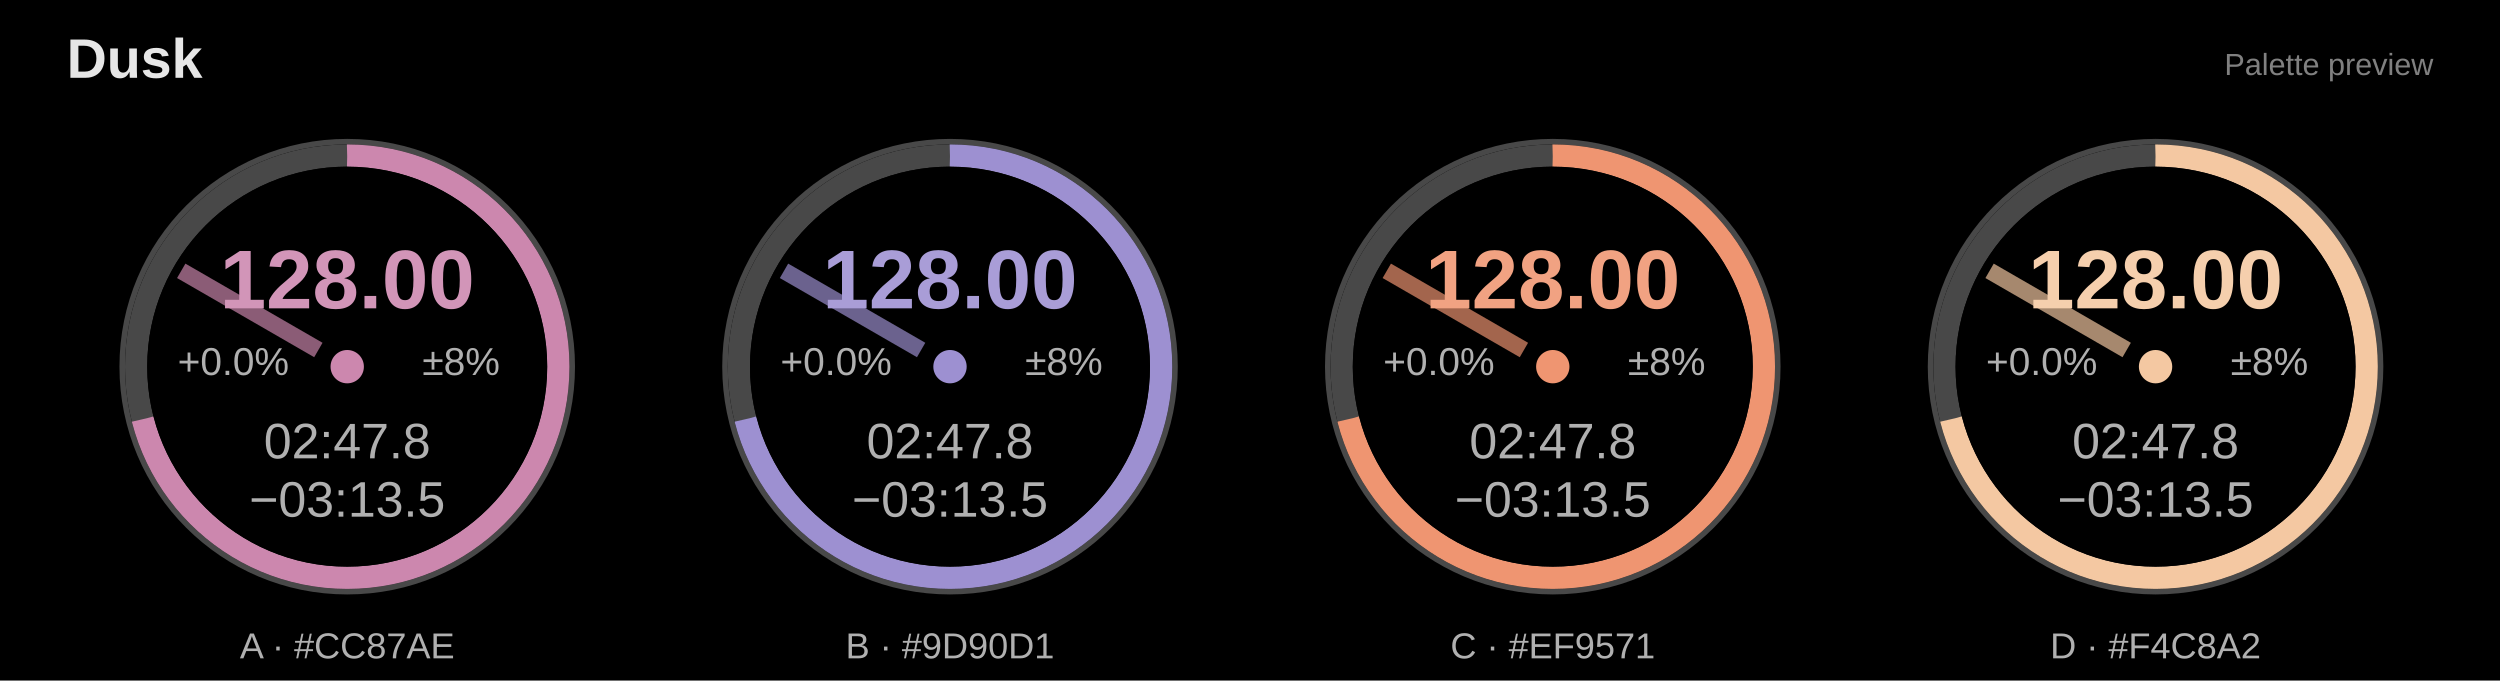
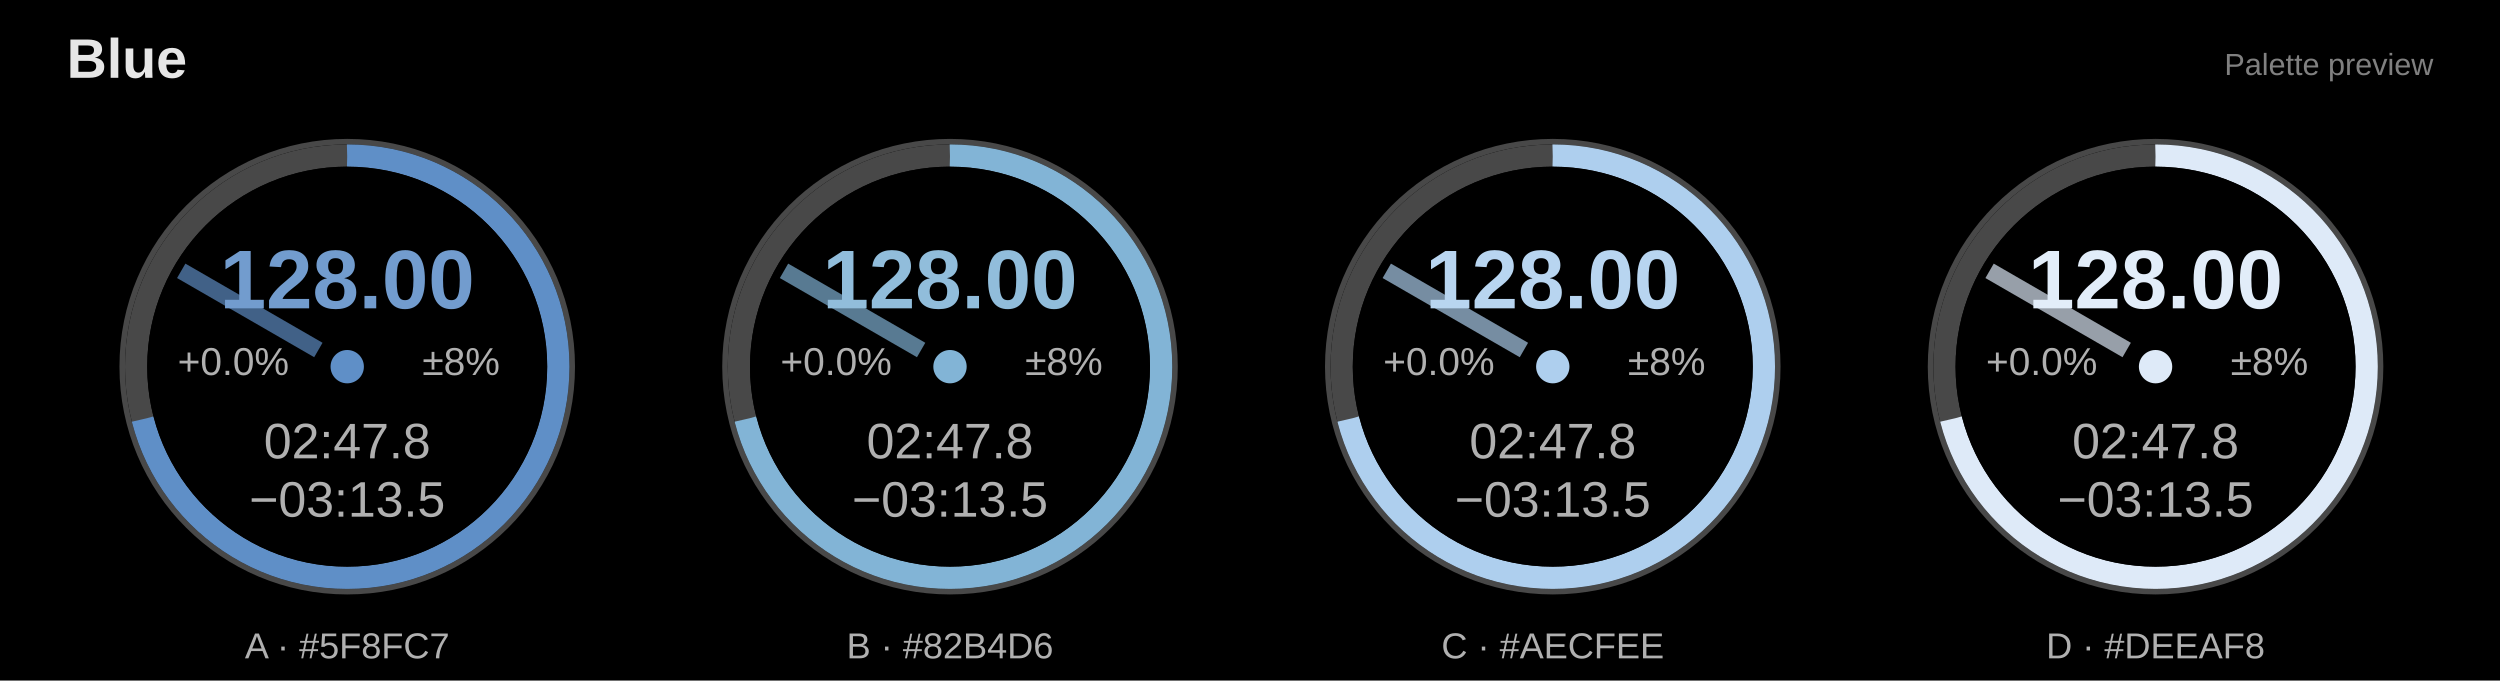
<svg xmlns="http://www.w3.org/2000/svg" width="900" height="245" viewBox="0 0 900 245" role="img" aria-labelledby="title desc">
  <style>text{font-family:Arial,Helvetica,sans-serif;font-variant-numeric:tabular-nums}</style>
  <rect width="900" height="245" fill="#000000" />
  <g transform="translate(0,0)">
-     <text x="24" y="28" fill="#E6E6E6" font-size="20" text-anchor="start" font-weight="600">Dusk</text>
+     <text x="24" y="28" fill="#E6E6E6" font-size="20" text-anchor="start" font-weight="600">Blue</text>
    <text x="876" y="27" fill="#808080" font-size="11" text-anchor="end" font-weight="400">Palette preview</text>
    <g transform="translate(43,50)">
      <circle cx="82" cy="82" r="81" fill="#000000" stroke="#484848" stroke-width="2" />
      <circle cx="82" cy="82" r="76" fill="none" stroke="#484848" stroke-width="8" />
-       <circle cx="82" cy="82" r="76" fill="none" stroke="#CC87AE" stroke-width="8" stroke-dasharray="339.041 138.481" transform="rotate(-90 82 82)" />
+       <circle cx="82" cy="82" r="76" fill="none" stroke="#5F8FC7" stroke-width="8" stroke-dasharray="339.041 138.481" transform="rotate(-90 82 82)" />
      <circle cx="82" cy="82" r="71.5" fill="#000000" stroke="#000000" />
-       <rect x="79" y="13" width="6" height="57" fill="#8B5C76" transform="rotate(-60 82 82)" />
-       <circle cx="82" cy="82" r="6" fill="#CC87AE" />
-       <text x="82" y="61" fill="#D295B8" font-size="30" text-anchor="middle" font-weight="700">128.00</text>
+       <rect x="79" y="13" width="6" height="57" fill="#416187" transform="rotate(-60 82 82)" />
+       <circle cx="82" cy="82" r="6" fill="#5F8FC7" />
+       <text x="82" y="61" fill="#729CCE" font-size="30" text-anchor="middle" font-weight="700">128.00</text>
      <text x="41" y="85" fill="#B0B0B0" font-size="14" text-anchor="middle" font-weight="400">+0.0%</text>
      <text x="123" y="85" fill="#B0B0B0" font-size="14" text-anchor="middle" font-weight="400">±8%</text>
      <text x="82" y="115" fill="#B0B0B0" font-size="18" text-anchor="middle" font-weight="400">02:47.8</text>
      <text x="82" y="136" fill="#B0B0B0" font-size="18" text-anchor="middle" font-weight="400">−03:13.5</text>
-       <text x="82" y="187" fill="#B0B0B0" font-size="13" text-anchor="middle" font-weight="400">A  ·  #CC87AE</text>
+       <text x="82" y="187" fill="#B0B0B0" font-size="13" text-anchor="middle" font-weight="400">A  ·  #5F8FC7</text>
    </g>
    <g transform="translate(260,50)">
      <circle cx="82" cy="82" r="81" fill="#000000" stroke="#484848" stroke-width="2" />
      <circle cx="82" cy="82" r="76" fill="none" stroke="#484848" stroke-width="8" />
-       <circle cx="82" cy="82" r="76" fill="none" stroke="#9D90D1" stroke-width="8" stroke-dasharray="339.041 138.481" transform="rotate(-90 82 82)" />
+       <circle cx="82" cy="82" r="76" fill="none" stroke="#82B4D6" stroke-width="8" stroke-dasharray="339.041 138.481" transform="rotate(-90 82 82)" />
      <circle cx="82" cy="82" r="71.5" fill="#000000" stroke="#000000" />
-       <rect x="79" y="13" width="6" height="57" fill="#6B628E" transform="rotate(-60 82 82)" />
-       <circle cx="82" cy="82" r="6" fill="#9D90D1" />
-       <text x="82" y="61" fill="#A99DD7" font-size="30" text-anchor="middle" font-weight="700">128.00</text>
+       <rect x="79" y="13" width="6" height="57" fill="#587A92" transform="rotate(-60 82 82)" />
+       <circle cx="82" cy="82" r="6" fill="#82B4D6" />
+       <text x="82" y="61" fill="#91BDDB" font-size="30" text-anchor="middle" font-weight="700">128.00</text>
      <text x="41" y="85" fill="#B0B0B0" font-size="14" text-anchor="middle" font-weight="400">+0.0%</text>
      <text x="123" y="85" fill="#B0B0B0" font-size="14" text-anchor="middle" font-weight="400">±8%</text>
      <text x="82" y="115" fill="#B0B0B0" font-size="18" text-anchor="middle" font-weight="400">02:47.8</text>
      <text x="82" y="136" fill="#B0B0B0" font-size="18" text-anchor="middle" font-weight="400">−03:13.5</text>
-       <text x="82" y="187" fill="#B0B0B0" font-size="13" text-anchor="middle" font-weight="400">B  ·  #9D90D1</text>
+       <text x="82" y="187" fill="#B0B0B0" font-size="13" text-anchor="middle" font-weight="400">B  ·  #82B4D6</text>
    </g>
    <g transform="translate(477,50)">
      <circle cx="82" cy="82" r="81" fill="#000000" stroke="#484848" stroke-width="2" />
      <circle cx="82" cy="82" r="76" fill="none" stroke="#484848" stroke-width="8" />
-       <circle cx="82" cy="82" r="76" fill="none" stroke="#EF9571" stroke-width="8" stroke-dasharray="339.041 138.481" transform="rotate(-90 82 82)" />
+       <circle cx="82" cy="82" r="76" fill="none" stroke="#AECFEE" stroke-width="8" stroke-dasharray="339.041 138.481" transform="rotate(-90 82 82)" />
      <circle cx="82" cy="82" r="71.5" fill="#000000" stroke="#000000" />
-       <rect x="79" y="13" width="6" height="57" fill="#A3654D" transform="rotate(-60 82 82)" />
-       <circle cx="82" cy="82" r="6" fill="#EF9571" />
-       <text x="82" y="61" fill="#F1A282" font-size="30" text-anchor="middle" font-weight="700">128.00</text>
+       <rect x="79" y="13" width="6" height="57" fill="#768DA2" transform="rotate(-60 82 82)" />
+       <circle cx="82" cy="82" r="6" fill="#AECFEE" />
+       <text x="82" y="61" fill="#B8D5F0" font-size="30" text-anchor="middle" font-weight="700">128.00</text>
      <text x="41" y="85" fill="#B0B0B0" font-size="14" text-anchor="middle" font-weight="400">+0.0%</text>
      <text x="123" y="85" fill="#B0B0B0" font-size="14" text-anchor="middle" font-weight="400">±8%</text>
      <text x="82" y="115" fill="#B0B0B0" font-size="18" text-anchor="middle" font-weight="400">02:47.8</text>
      <text x="82" y="136" fill="#B0B0B0" font-size="18" text-anchor="middle" font-weight="400">−03:13.5</text>
-       <text x="82" y="187" fill="#B0B0B0" font-size="13" text-anchor="middle" font-weight="400">C  ·  #EF9571</text>
+       <text x="82" y="187" fill="#B0B0B0" font-size="13" text-anchor="middle" font-weight="400">C  ·  #AECFEE</text>
    </g>
    <g transform="translate(694,50)">
      <circle cx="82" cy="82" r="81" fill="#000000" stroke="#484848" stroke-width="2" />
      <circle cx="82" cy="82" r="76" fill="none" stroke="#484848" stroke-width="8" />
-       <circle cx="82" cy="82" r="76" fill="none" stroke="#F4C8A2" stroke-width="8" stroke-dasharray="339.041 138.481" transform="rotate(-90 82 82)" />
+       <circle cx="82" cy="82" r="76" fill="none" stroke="#DEEAF8" stroke-width="8" stroke-dasharray="339.041 138.481" transform="rotate(-90 82 82)" />
      <circle cx="82" cy="82" r="71.5" fill="#000000" stroke="#000000" />
-       <rect x="79" y="13" width="6" height="57" fill="#A6886E" transform="rotate(-60 82 82)" />
-       <circle cx="82" cy="82" r="6" fill="#F4C8A2" />
-       <text x="82" y="61" fill="#F5CFAD" font-size="30" text-anchor="middle" font-weight="700">128.00</text>
+       <rect x="79" y="13" width="6" height="57" fill="#979FA9" transform="rotate(-60 82 82)" />
+       <circle cx="82" cy="82" r="6" fill="#DEEAF8" />
+       <text x="82" y="61" fill="#E2EDF9" font-size="30" text-anchor="middle" font-weight="700">128.00</text>
      <text x="41" y="85" fill="#B0B0B0" font-size="14" text-anchor="middle" font-weight="400">+0.0%</text>
      <text x="123" y="85" fill="#B0B0B0" font-size="14" text-anchor="middle" font-weight="400">±8%</text>
      <text x="82" y="115" fill="#B0B0B0" font-size="18" text-anchor="middle" font-weight="400">02:47.8</text>
      <text x="82" y="136" fill="#B0B0B0" font-size="18" text-anchor="middle" font-weight="400">−03:13.5</text>
-       <text x="82" y="187" fill="#B0B0B0" font-size="13" text-anchor="middle" font-weight="400">D  ·  #F4C8A2</text>
+       <text x="82" y="187" fill="#B0B0B0" font-size="13" text-anchor="middle" font-weight="400">D  ·  #DEEAF8</text>
    </g>
  </g>
</svg>
